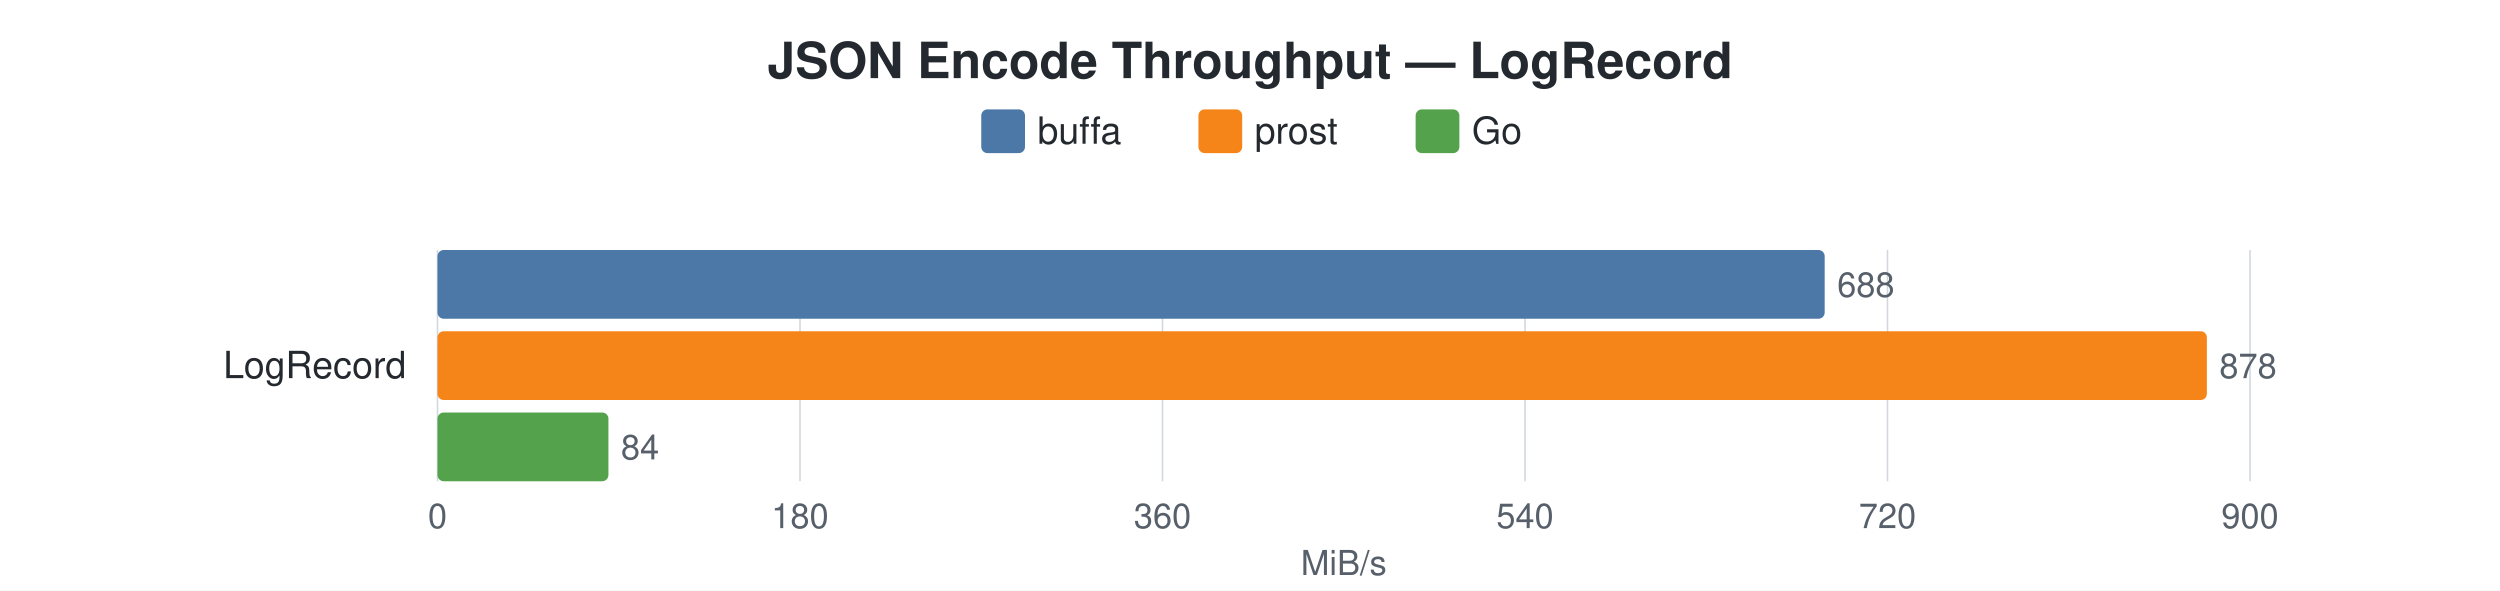
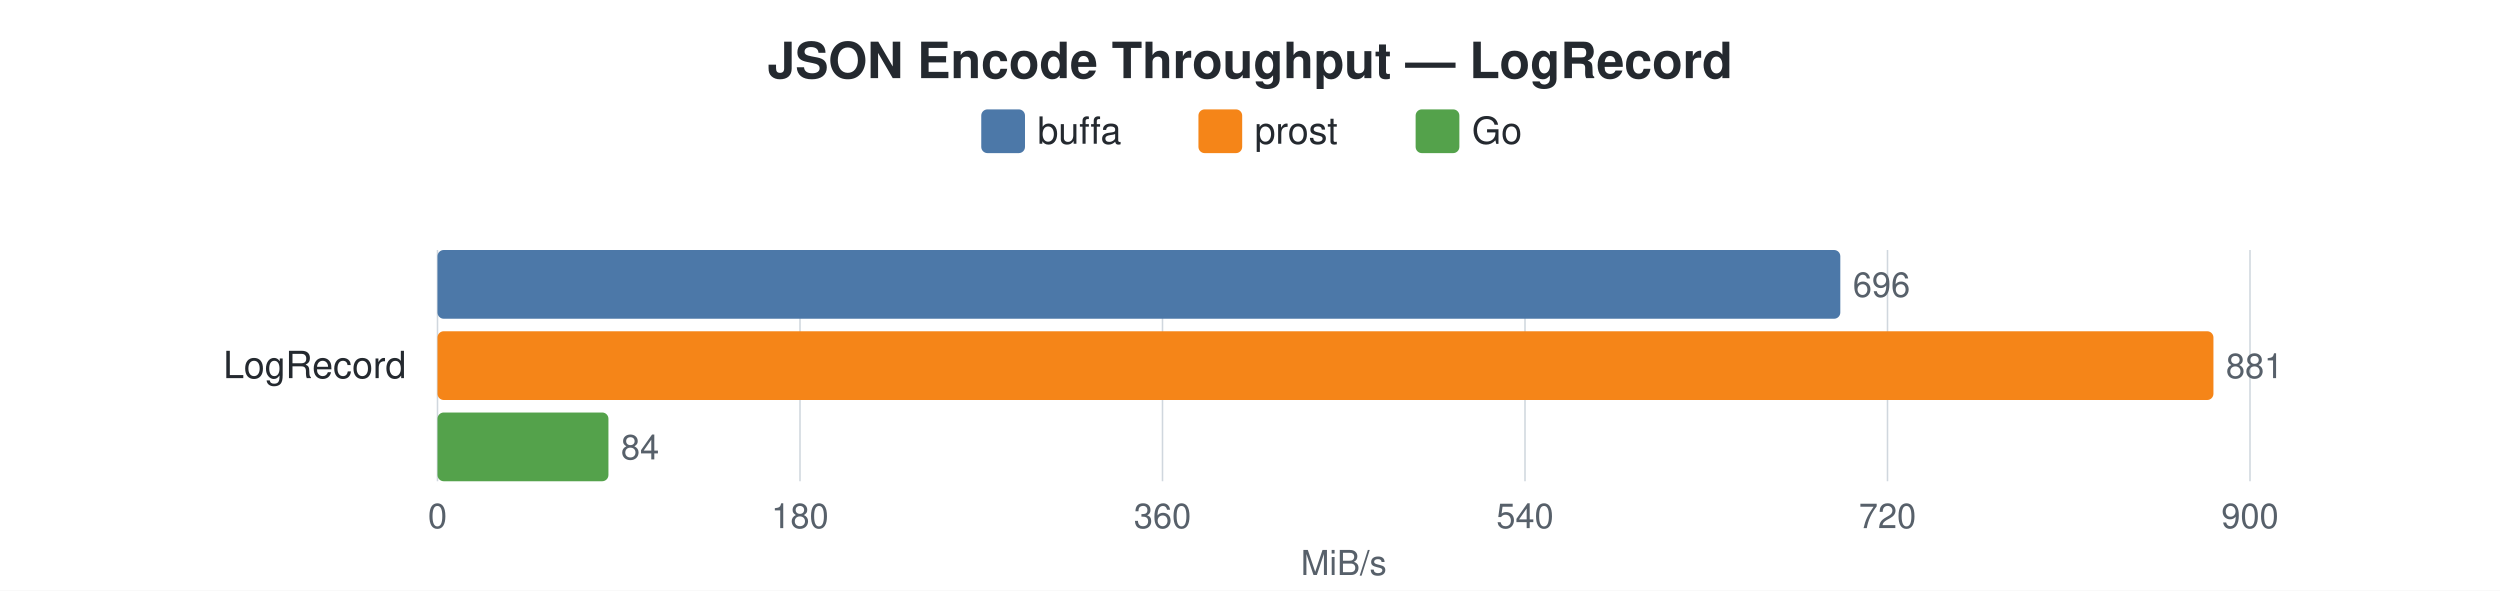
<svg xmlns="http://www.w3.org/2000/svg" width="800" height="189" viewBox="0 0 800 189">
  <style>
    text { font-family: -apple-system, BlinkMacSystemFont, "Segoe UI", Helvetica, Arial, sans-serif; }
    .title { font-size: 16px; font-weight: 600; fill: #24292f; }
    .label { font-size: 12px; fill: #24292f; }
    .value { font-size: 11px; fill: #57606a; }
    .axis-label { font-size: 11px; fill: #57606a; }
    .legend-text { font-size: 12px; fill: #24292f; }
    .grid { stroke: #d0d7de; stroke-width: 0.5; }
  </style>
  <rect width="100%" height="100%" fill="white" />
  <text x="400.0" y="25" text-anchor="middle" class="title">JSON Encode Throughput — LogRecord</text>
  <rect x="314" y="35" width="14" height="14" rx="2" fill="#4C78A8" />
  <text x="332" y="46" class="legend-text">buffa</text>
  <rect x="383.5" y="35" width="14" height="14" rx="2" fill="#F58518" />
  <text x="401.5" y="46" class="legend-text">prost</text>
  <rect x="453" y="35" width="14" height="14" rx="2" fill="#54A24B" />
  <text x="471" y="46" class="legend-text">Go</text>
  <line x1="140.0" y1="80" x2="140.0" y2="154" class="grid" />
  <text x="140.0" y="169" text-anchor="middle" class="axis-label">0</text>
  <line x1="256.0" y1="80" x2="256.0" y2="154" class="grid" />
  <text x="256.0" y="169" text-anchor="middle" class="axis-label">180</text>
  <line x1="372.0" y1="80" x2="372.0" y2="154" class="grid" />
  <text x="372.0" y="169" text-anchor="middle" class="axis-label">360</text>
  <line x1="488.0" y1="80" x2="488.0" y2="154" class="grid" />
  <text x="488.0" y="169" text-anchor="middle" class="axis-label">540</text>
  <line x1="604.0" y1="80" x2="604.0" y2="154" class="grid" />
  <text x="604.0" y="169" text-anchor="middle" class="axis-label">720</text>
  <line x1="720.0" y1="80" x2="720.0" y2="154" class="grid" />
  <text x="720.0" y="169" text-anchor="middle" class="axis-label">900</text>
  <text x="430.0" y="184" text-anchor="middle" class="axis-label">MiB/s</text>
  <text x="130" y="121.0" text-anchor="end" class="label">LogRecord</text>
-   <rect x="140" y="80.0" width="443.9" height="22" rx="2" fill="#4C78A8" />
-   <text x="587.9" y="95.0" class="value">688</text>
-   <rect x="140" y="106.0" width="566.2" height="22" rx="2" fill="#F58518" />
-   <text x="710.2" y="121.0" class="value">878</text>
+   <rect x="140" y="80.0" width="448.9" height="22" rx="2" fill="#4C78A8" />
+   <text x="592.9" y="95.0" class="value">696</text>
+   <rect x="140" y="106.0" width="568.3" height="22" rx="2" fill="#F58518" />
+   <text x="712.3" y="121.0" class="value">881</text>
  <rect x="140" y="132.0" width="54.7" height="22" rx="2" fill="#54A24B" />
  <text x="198.7" y="147.0" class="value">84</text>
</svg>
